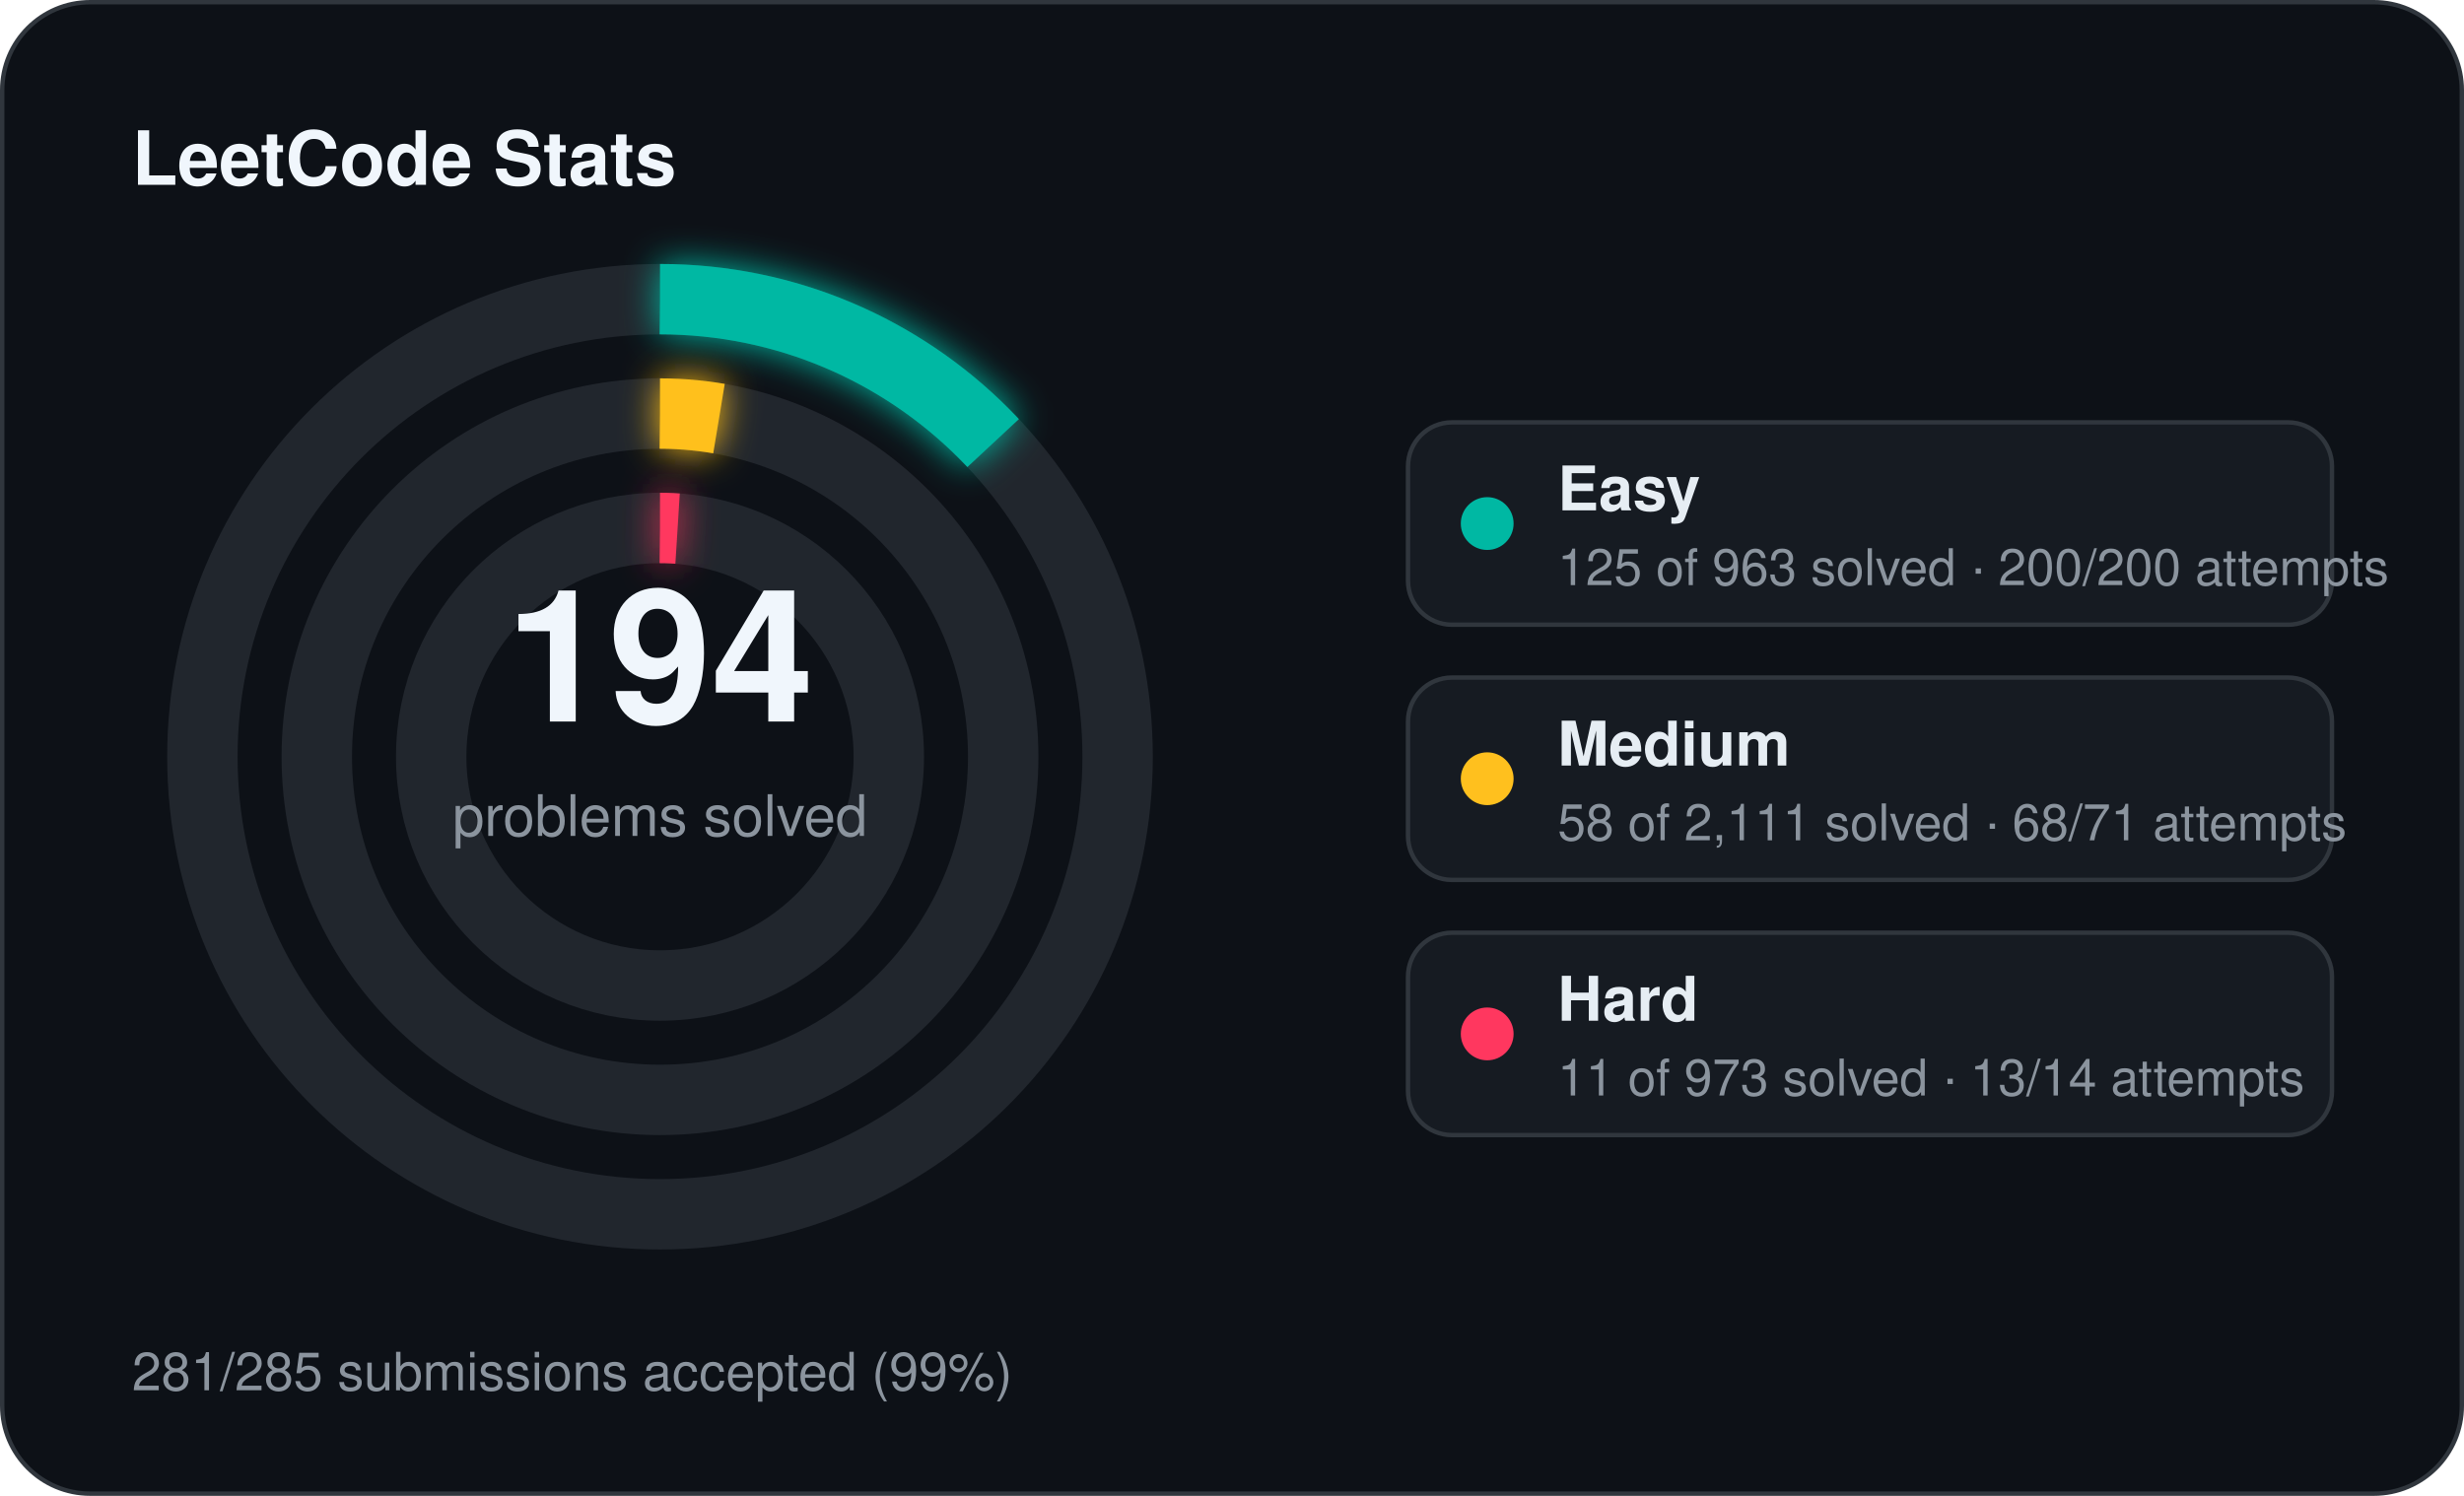
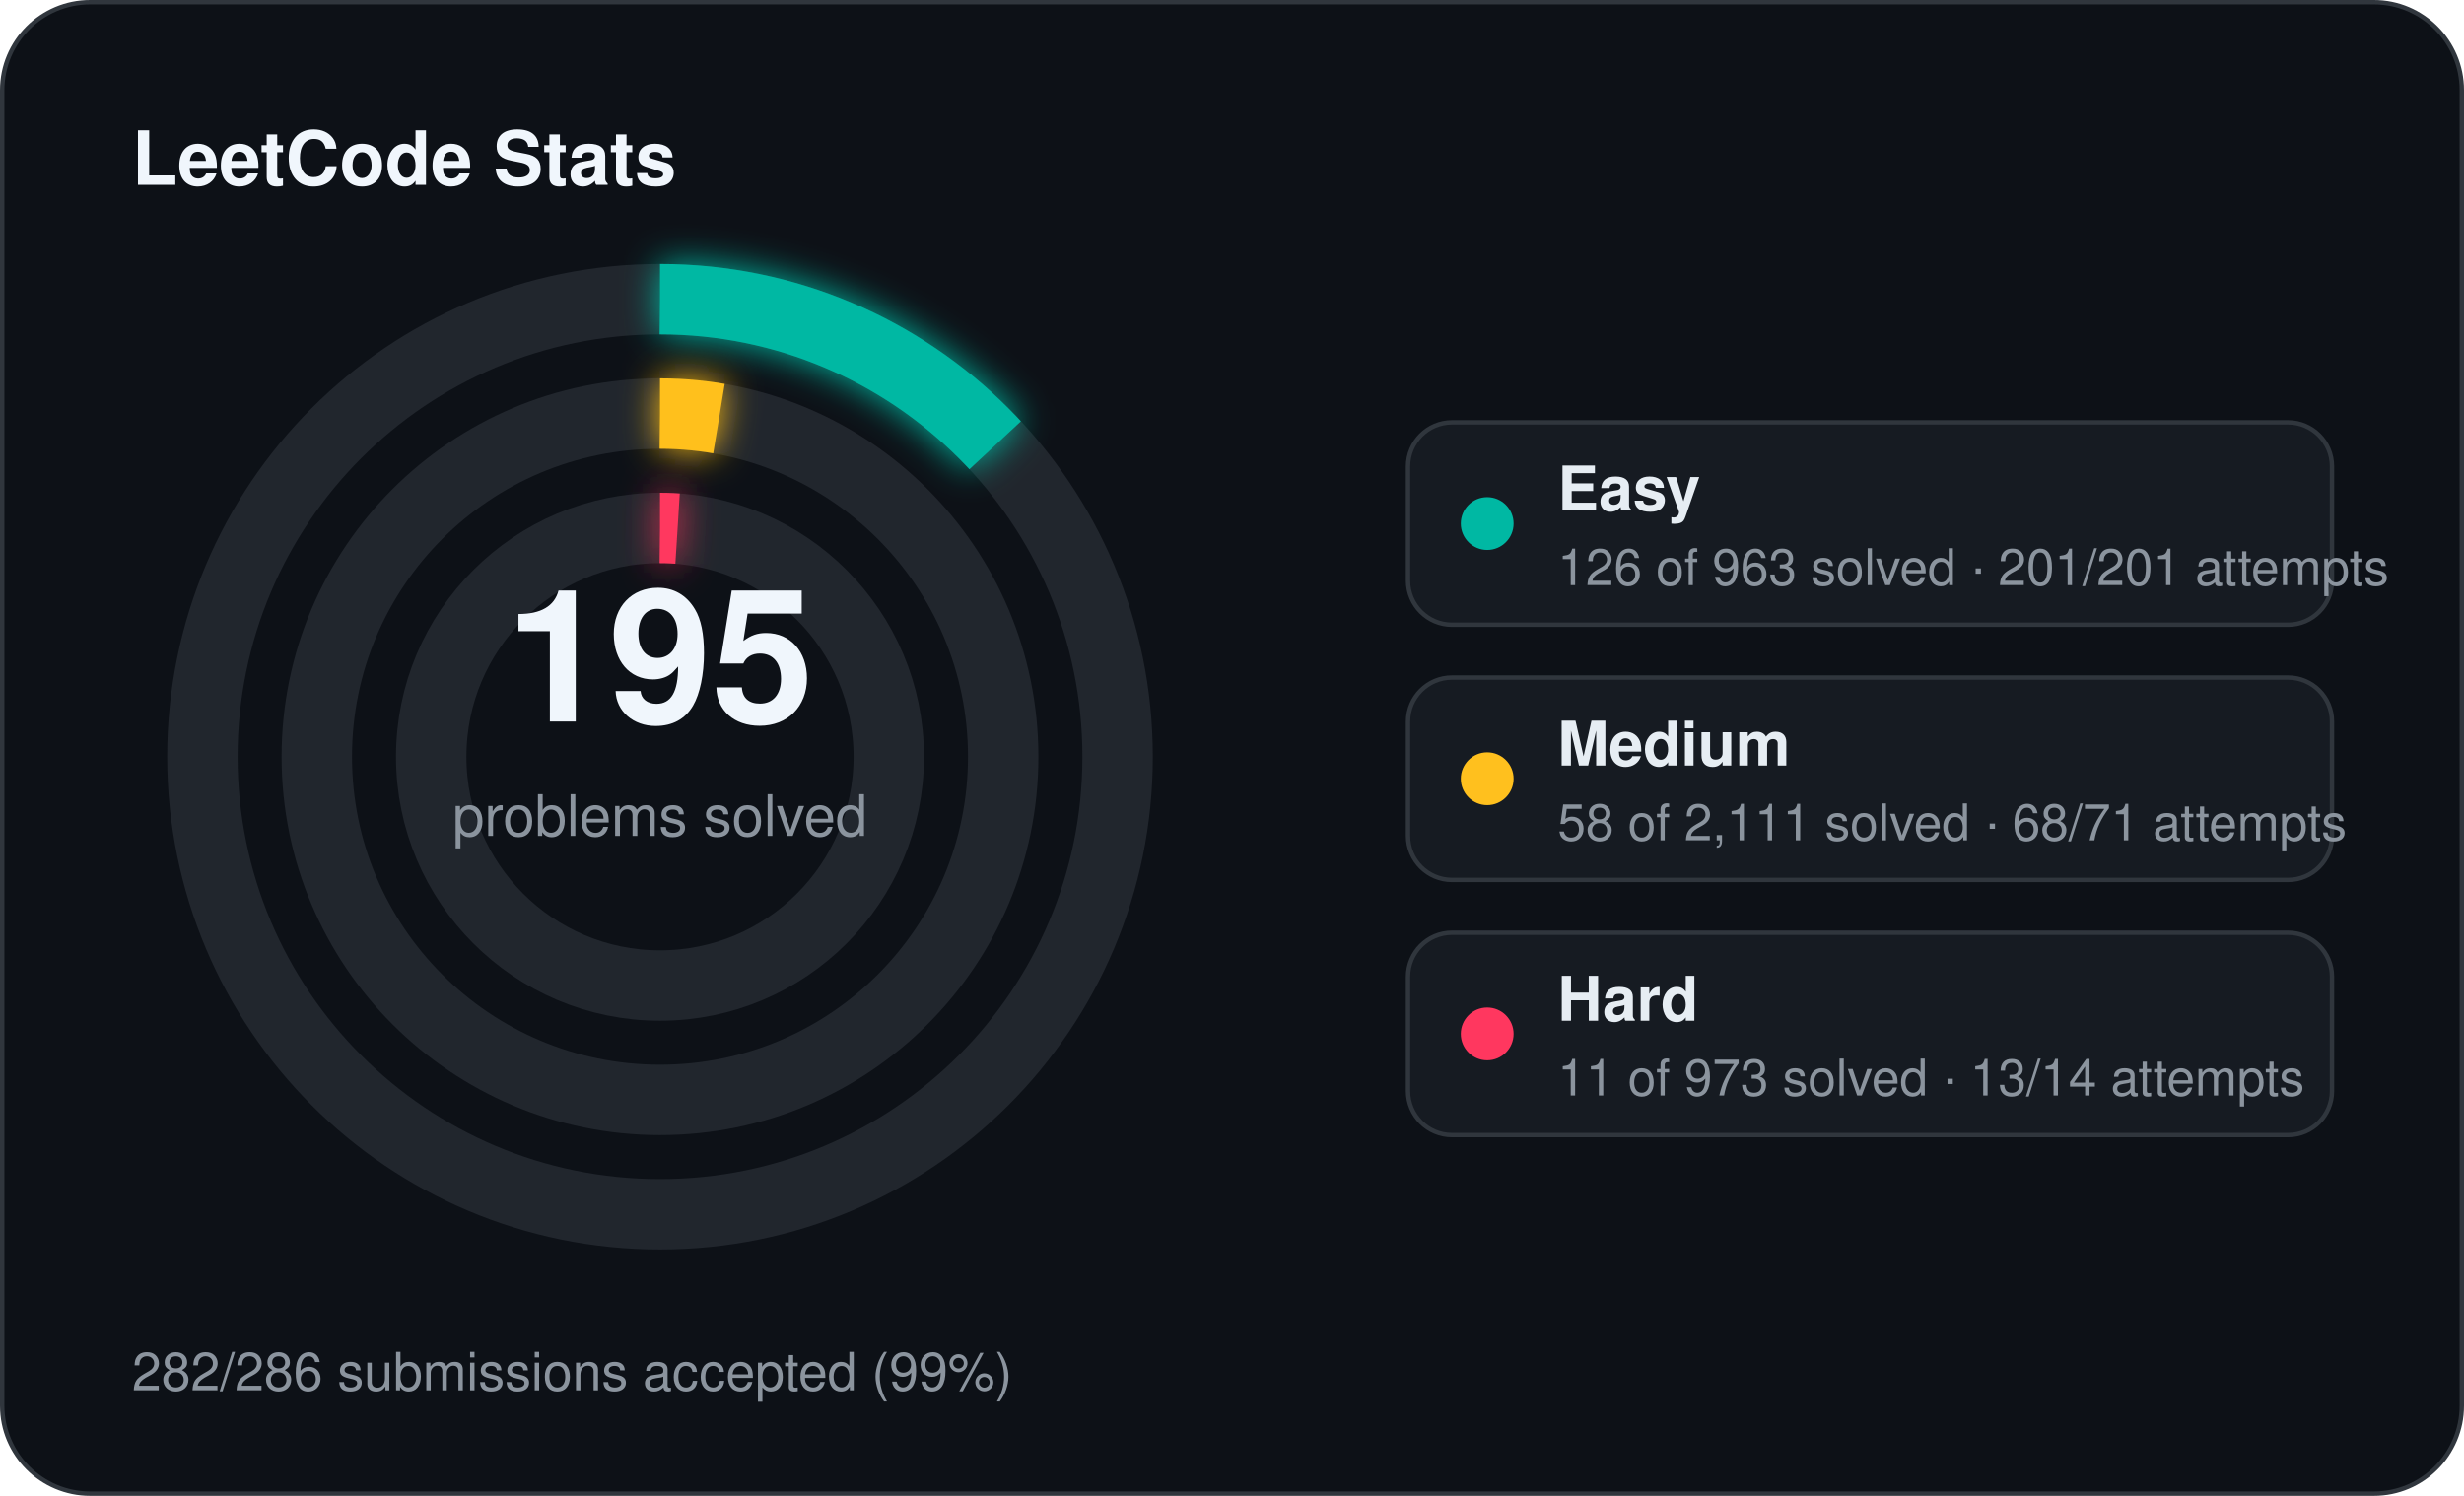
<svg xmlns="http://www.w3.org/2000/svg" width="560" height="340" viewBox="0 0 560 340">
  <defs>
    <filter id="stats-glow" x="-60%" y="-60%" width="220%" height="220%">
      <feGaussianBlur stdDeviation="4" result="blur" />
      <feMerge>
        <feMergeNode in="blur" />
        <feMergeNode in="SourceGraphic" />
      </feMerge>
    </filter>
  </defs>
  <rect x="0.5" y="0.5" width="559" height="339" rx="20" fill="#0d1117" stroke="#30363d" stroke-width="1" />
  <text x="30" y="42" fill="#f0f6fc" font-family="Segoe UI, Helvetica, Arial, sans-serif" font-size="17" font-weight="700">LeetCode Stats</text>
  <circle cx="150" cy="172" r="104" fill="none" stroke="#21262d" stroke-width="16" />
-   <circle cx="150" cy="172" r="104" fill="none" stroke="#00b8a3" stroke-width="16" stroke-linecap="butt" stroke-dasharray="84.82 653.45" transform="rotate(-90 150 172)" filter="url(#stats-glow)" />
+   <circle cx="150" cy="172" r="104" fill="none" stroke="#00b8a3" stroke-width="16" stroke-linecap="butt" stroke-dasharray="85.50 653.45" transform="rotate(-90 150 172)" filter="url(#stats-glow)" />
  <circle cx="150" cy="172" r="78" fill="none" stroke="#21262d" stroke-width="16" />
  <circle cx="150" cy="172" r="78" fill="none" stroke="#ffc01e" stroke-width="16" stroke-linecap="butt" stroke-dasharray="13.47 490.09" transform="rotate(-90 150 172)" filter="url(#stats-glow)" />
  <circle cx="150" cy="172" r="52" fill="none" stroke="#21262d" stroke-width="16" />
  <circle cx="150" cy="172" r="52" fill="none" stroke="#ff375f" stroke-width="16" stroke-linecap="butt" stroke-dasharray="4.00 326.73" transform="rotate(-90 150 172)" filter="url(#stats-glow)" />
-   <text x="150" y="164" text-anchor="middle" fill="#f0f6fc" font-family="Segoe UI, Helvetica, Arial, sans-serif" font-size="42" font-weight="700">194</text>
+   <text x="150" y="164" text-anchor="middle" fill="#f0f6fc" font-family="Segoe UI, Helvetica, Arial, sans-serif" font-size="42" font-weight="700">195</text>
  <text x="150" y="190" text-anchor="middle" fill="#8b949e" font-family="Segoe UI, Helvetica, Arial, sans-serif" font-size="13">problems solved</text>
  <rect x="320" y="96" width="210" height="46" rx="10" fill="#161b22" stroke="#30363d" stroke-width="1" />
  <circle cx="338" cy="119" r="6" fill="#00b8a3" />
  <text x="354" y="116" fill="#e6edf3" font-family="Segoe UI, Helvetica, Arial, sans-serif" font-size="14" font-weight="600">Easy</text>
-   <text x="354" y="133" fill="#8b949e" font-family="Segoe UI, Helvetica, Arial, sans-serif" font-size="11.5">125 of 963 solved · 200/200 attempts</text>
+   <text x="354" y="133" fill="#8b949e" font-family="Segoe UI, Helvetica, Arial, sans-serif" font-size="11.5">126 of 963 solved · 201/201 attempts</text>
  <rect x="320" y="154" width="210" height="46" rx="10" fill="#161b22" stroke="#30363d" stroke-width="1" />
  <circle cx="338" cy="177" r="6" fill="#ffc01e" />
  <text x="354" y="174" fill="#e6edf3" font-family="Segoe UI, Helvetica, Arial, sans-serif" font-size="14" font-weight="600">Medium</text>
  <text x="354" y="191" fill="#8b949e" font-family="Segoe UI, Helvetica, Arial, sans-serif" font-size="11.5">58 of 2,111 solved · 68/71 attempts</text>
  <rect x="320" y="212" width="210" height="46" rx="10" fill="#161b22" stroke="#30363d" stroke-width="1" />
  <circle cx="338" cy="235" r="6" fill="#ff375f" />
  <text x="354" y="232" fill="#e6edf3" font-family="Segoe UI, Helvetica, Arial, sans-serif" font-size="14" font-weight="600">Hard</text>
  <text x="354" y="249" fill="#8b949e" font-family="Segoe UI, Helvetica, Arial, sans-serif" font-size="11.5">11 of 973 solved · 13/14 attempts</text>
-   <text x="30" y="316" fill="#8b949e" font-family="Segoe UI, Helvetica, Arial, sans-serif" font-size="12">281/285 submissions accepted (99%)</text>
+   <text x="30" y="316" fill="#8b949e" font-family="Segoe UI, Helvetica, Arial, sans-serif" font-size="12">282/286 submissions accepted (99%)</text>
</svg>
